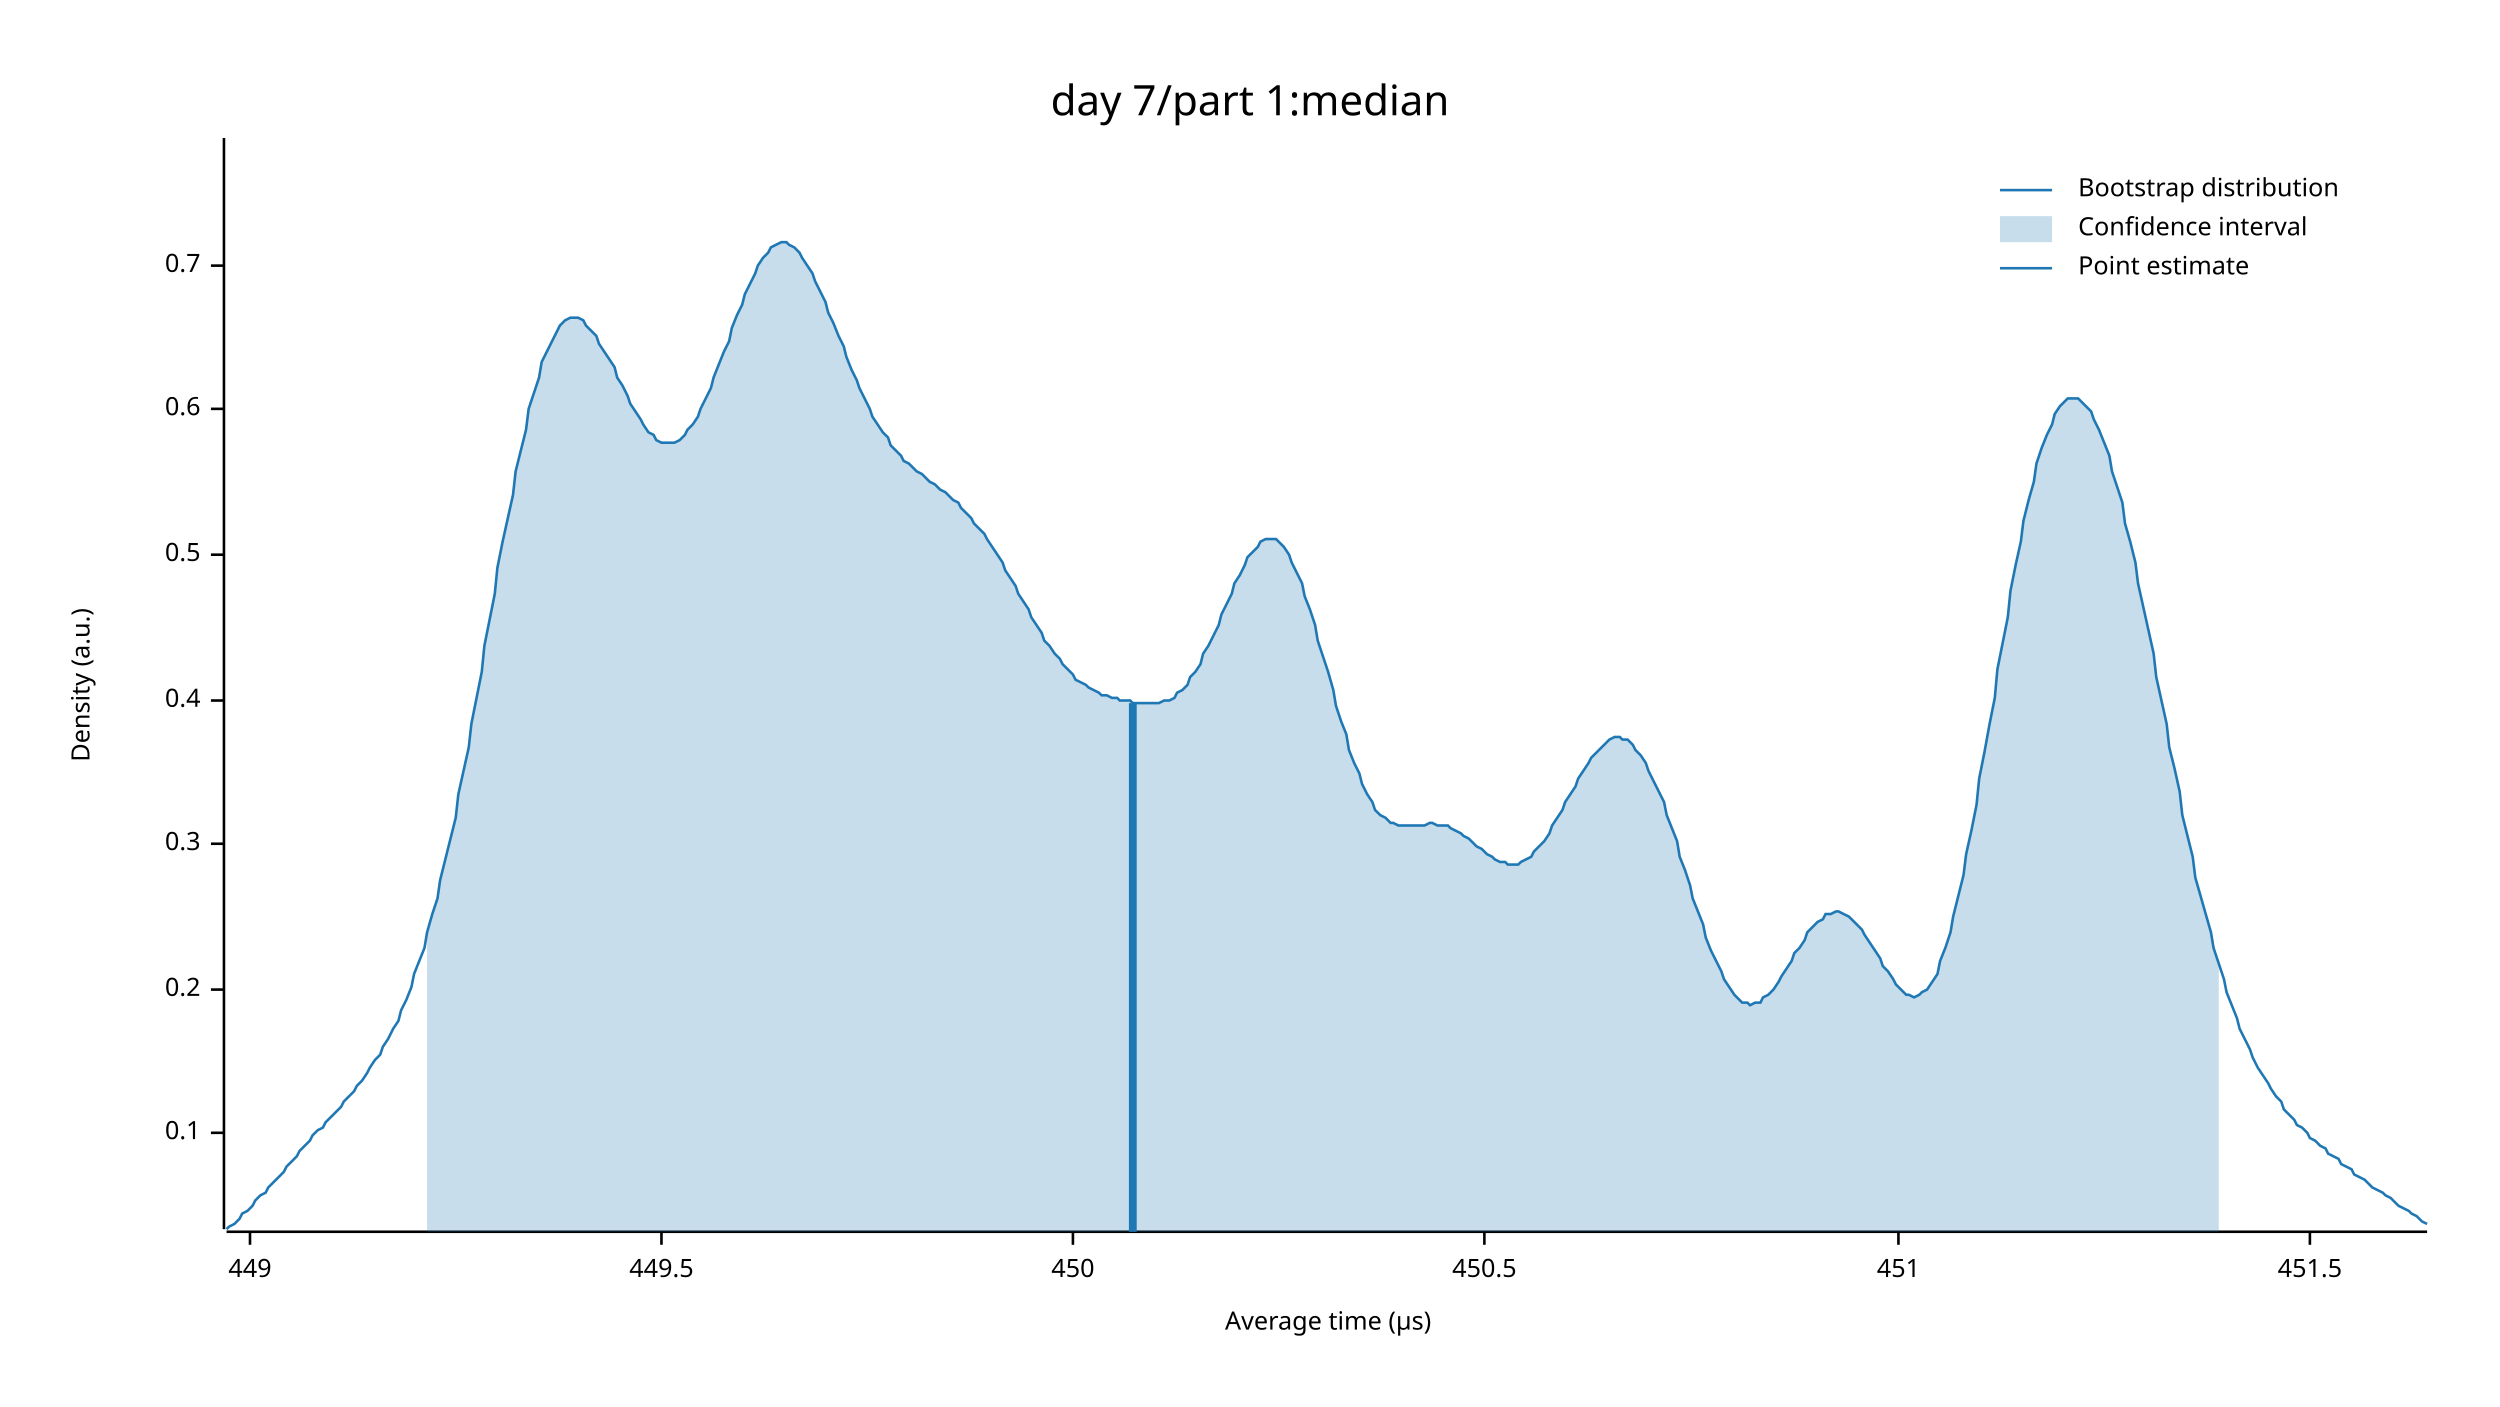
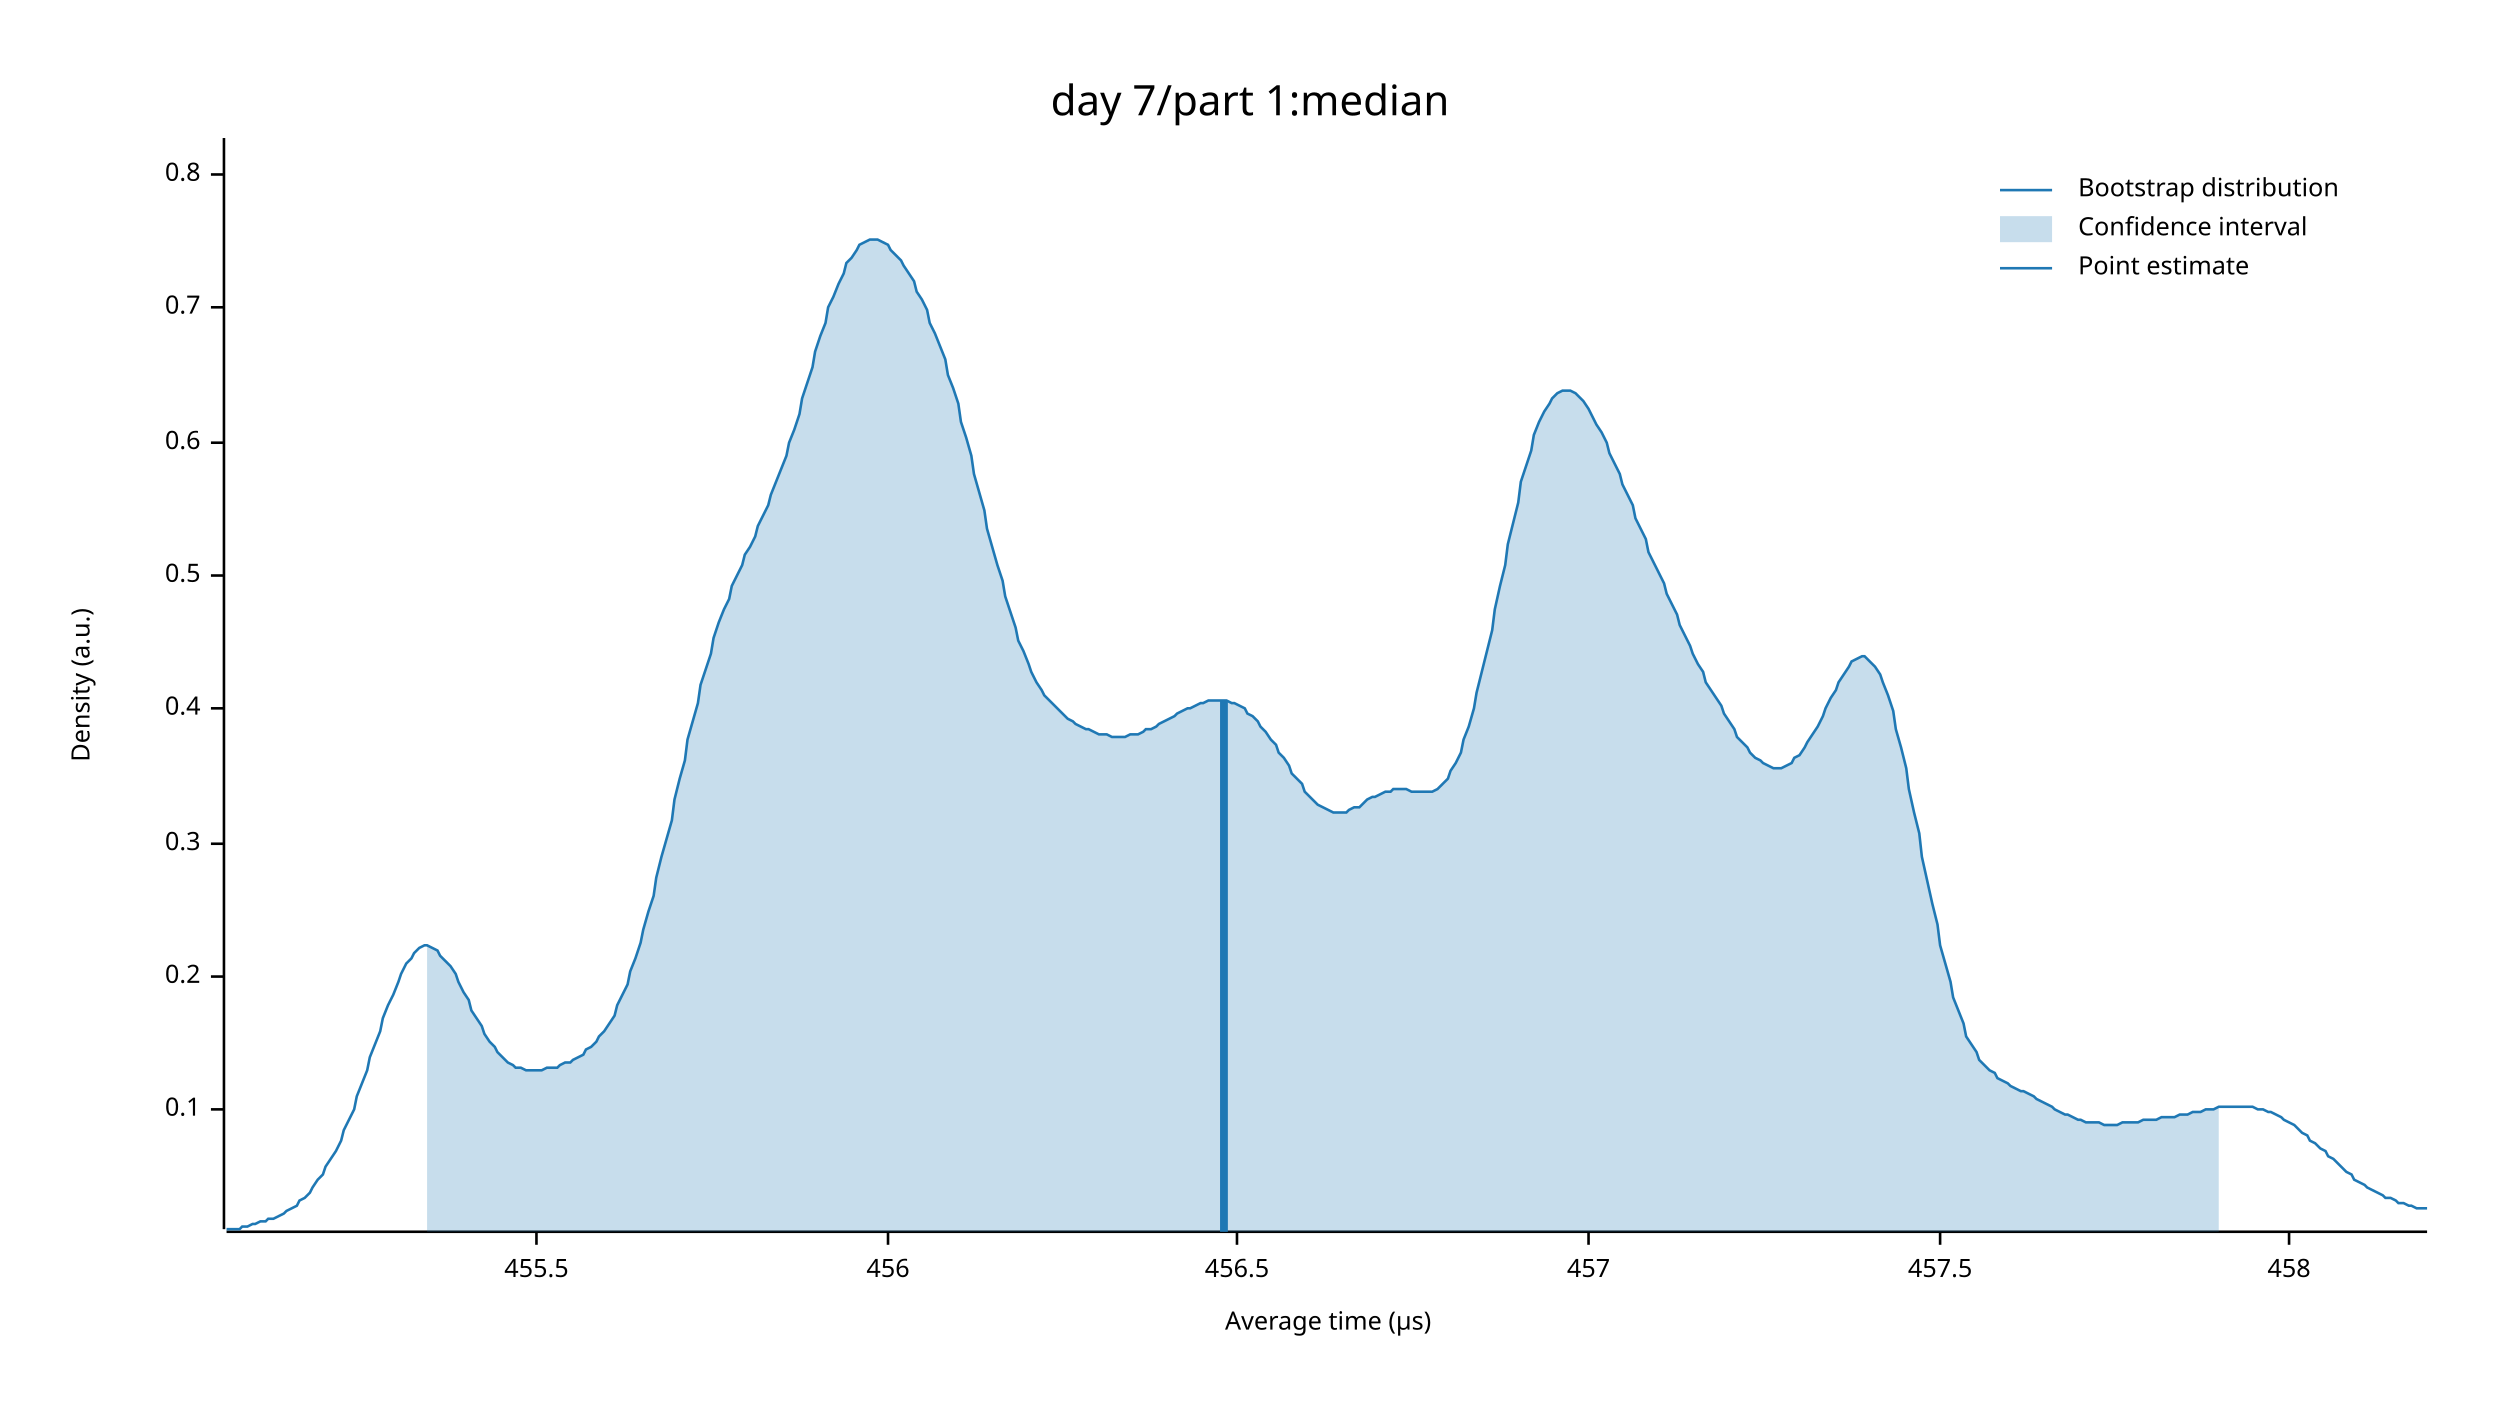
<svg xmlns="http://www.w3.org/2000/svg" width="960" height="540" viewBox="0 0 960 540">
  <text x="480" y="32" dy="0.76em" text-anchor="middle" font-family="sans-serif" font-size="16.129" opacity="1" fill="#000000">
day 7/part 1:median
</text>
  <text x="27" y="263" dy="0.76em" text-anchor="middle" font-family="sans-serif" font-size="9.677" opacity="1" fill="#000000" transform="rotate(270, 27, 263)">
Density (a.u.)
</text>
  <text x="510" y="513" dy="-0.5ex" text-anchor="middle" font-family="sans-serif" font-size="9.677" opacity="1" fill="#000000">
Average time (µs)
</text>
  <polyline fill="none" opacity="1" stroke="#000000" stroke-width="1" points="86,53 86,472 " />
-   <text x="77" y="435" dy="0.5ex" text-anchor="end" font-family="sans-serif" font-size="9.677" opacity="1" fill="#000000">
+   <text x="77" y="426" dy="0.5ex" text-anchor="end" font-family="sans-serif" font-size="9.677" opacity="1" fill="#000000">
0.1
</text>
-   <polyline fill="none" opacity="1" stroke="#000000" stroke-width="1" points="81,435 86,435 " />
-   <text x="77" y="380" dy="0.5ex" text-anchor="end" font-family="sans-serif" font-size="9.677" opacity="1" fill="#000000">
+   <polyline fill="none" opacity="1" stroke="#000000" stroke-width="1" points="81,426 86,426 " />
+   <text x="77" y="375" dy="0.5ex" text-anchor="end" font-family="sans-serif" font-size="9.677" opacity="1" fill="#000000">
0.2
</text>
-   <polyline fill="none" opacity="1" stroke="#000000" stroke-width="1" points="81,380 86,380 " />
+   <polyline fill="none" opacity="1" stroke="#000000" stroke-width="1" points="81,375 86,375 " />
  <text x="77" y="324" dy="0.5ex" text-anchor="end" font-family="sans-serif" font-size="9.677" opacity="1" fill="#000000">
0.3
</text>
  <polyline fill="none" opacity="1" stroke="#000000" stroke-width="1" points="81,324 86,324 " />
-   <text x="77" y="269" dy="0.5ex" text-anchor="end" font-family="sans-serif" font-size="9.677" opacity="1" fill="#000000">
+   <text x="77" y="272" dy="0.5ex" text-anchor="end" font-family="sans-serif" font-size="9.677" opacity="1" fill="#000000">
0.4
</text>
-   <polyline fill="none" opacity="1" stroke="#000000" stroke-width="1" points="81,269 86,269 " />
-   <text x="77" y="213" dy="0.5ex" text-anchor="end" font-family="sans-serif" font-size="9.677" opacity="1" fill="#000000">
+   <polyline fill="none" opacity="1" stroke="#000000" stroke-width="1" points="81,272 86,272 " />
+   <text x="77" y="221" dy="0.5ex" text-anchor="end" font-family="sans-serif" font-size="9.677" opacity="1" fill="#000000">
0.5
</text>
-   <polyline fill="none" opacity="1" stroke="#000000" stroke-width="1" points="81,213 86,213 " />
-   <text x="77" y="157" dy="0.5ex" text-anchor="end" font-family="sans-serif" font-size="9.677" opacity="1" fill="#000000">
+   <polyline fill="none" opacity="1" stroke="#000000" stroke-width="1" points="81,221 86,221 " />
+   <text x="77" y="170" dy="0.5ex" text-anchor="end" font-family="sans-serif" font-size="9.677" opacity="1" fill="#000000">
0.6
</text>
-   <polyline fill="none" opacity="1" stroke="#000000" stroke-width="1" points="81,157 86,157 " />
-   <text x="77" y="102" dy="0.5ex" text-anchor="end" font-family="sans-serif" font-size="9.677" opacity="1" fill="#000000">
+   <polyline fill="none" opacity="1" stroke="#000000" stroke-width="1" points="81,170 86,170 " />
+   <text x="77" y="118" dy="0.5ex" text-anchor="end" font-family="sans-serif" font-size="9.677" opacity="1" fill="#000000">
0.7
</text>
-   <polyline fill="none" opacity="1" stroke="#000000" stroke-width="1" points="81,102 86,102 " />
+   <polyline fill="none" opacity="1" stroke="#000000" stroke-width="1" points="81,118 86,118 " />
+   <text x="77" y="67" dy="0.5ex" text-anchor="end" font-family="sans-serif" font-size="9.677" opacity="1" fill="#000000">
+ 0.8
+ </text>
+   <polyline fill="none" opacity="1" stroke="#000000" stroke-width="1" points="81,67 86,67 " />
  <polyline fill="none" opacity="1" stroke="#000000" stroke-width="1" points="87,473 932,473 " />
-   <text x="96" y="483" dy="0.76em" text-anchor="middle" font-family="sans-serif" font-size="9.677" opacity="1" fill="#000000">
- 449
+   <text x="206" y="483" dy="0.76em" text-anchor="middle" font-family="sans-serif" font-size="9.677" opacity="1" fill="#000000">
+ 455.5
</text>
-   <polyline fill="none" opacity="1" stroke="#000000" stroke-width="1" points="96,473 96,478 " />
-   <text x="254" y="483" dy="0.76em" text-anchor="middle" font-family="sans-serif" font-size="9.677" opacity="1" fill="#000000">
- 449.5
+   <polyline fill="none" opacity="1" stroke="#000000" stroke-width="1" points="206,473 206,478 " />
+   <text x="341" y="483" dy="0.76em" text-anchor="middle" font-family="sans-serif" font-size="9.677" opacity="1" fill="#000000">
+ 456
</text>
-   <polyline fill="none" opacity="1" stroke="#000000" stroke-width="1" points="254,473 254,478 " />
-   <text x="412" y="483" dy="0.76em" text-anchor="middle" font-family="sans-serif" font-size="9.677" opacity="1" fill="#000000">
- 450
+   <polyline fill="none" opacity="1" stroke="#000000" stroke-width="1" points="341,473 341,478 " />
+   <text x="475" y="483" dy="0.76em" text-anchor="middle" font-family="sans-serif" font-size="9.677" opacity="1" fill="#000000">
+ 456.5
</text>
-   <polyline fill="none" opacity="1" stroke="#000000" stroke-width="1" points="412,473 412,478 " />
-   <text x="570" y="483" dy="0.76em" text-anchor="middle" font-family="sans-serif" font-size="9.677" opacity="1" fill="#000000">
- 450.5
+   <polyline fill="none" opacity="1" stroke="#000000" stroke-width="1" points="475,473 475,478 " />
+   <text x="610" y="483" dy="0.76em" text-anchor="middle" font-family="sans-serif" font-size="9.677" opacity="1" fill="#000000">
+ 457
</text>
-   <polyline fill="none" opacity="1" stroke="#000000" stroke-width="1" points="570,473 570,478 " />
-   <text x="729" y="483" dy="0.76em" text-anchor="middle" font-family="sans-serif" font-size="9.677" opacity="1" fill="#000000">
- 451
+   <polyline fill="none" opacity="1" stroke="#000000" stroke-width="1" points="610,473 610,478 " />
+   <text x="745" y="483" dy="0.76em" text-anchor="middle" font-family="sans-serif" font-size="9.677" opacity="1" fill="#000000">
+ 457.5
</text>
-   <polyline fill="none" opacity="1" stroke="#000000" stroke-width="1" points="729,473 729,478 " />
-   <text x="887" y="483" dy="0.76em" text-anchor="middle" font-family="sans-serif" font-size="9.677" opacity="1" fill="#000000">
- 451.5
+   <polyline fill="none" opacity="1" stroke="#000000" stroke-width="1" points="745,473 745,478 " />
+   <text x="879" y="483" dy="0.76em" text-anchor="middle" font-family="sans-serif" font-size="9.677" opacity="1" fill="#000000">
+ 458
</text>
-   <polyline fill="none" opacity="1" stroke="#000000" stroke-width="1" points="887,473 887,478 " />
-   <polyline fill="none" opacity="1" stroke="#1F78B4" stroke-width="1" points="87,472 88,471 90,470 92,468 93,466 95,465 97,463 98,461 100,459 102,458 103,456 105,454 107,452 109,450 110,448 112,446 114,444 115,442 117,440 119,438 120,436 122,434 124,433 125,431 127,429 129,427 131,425 132,423 134,421 136,419 137,417 139,415 141,412 142,410 144,407 146,405 147,402 149,399 151,395 153,392 154,388 156,384 158,379 159,374 161,369 163,364 164,358 166,351 168,345 169,338 171,330 173,322 175,314 176,305 178,296 180,287 181,278 183,268 185,258 186,248 188,238 190,228 191,218 193,208 195,199 197,190 198,181 200,173 202,165 203,157 205,151 207,145 208,139 210,135 212,131 214,127 215,125 217,123 219,122 220,122 222,122 224,123 225,125 227,127 229,129 230,132 232,135 234,138 236,141 237,145 239,148 241,152 242,155 244,158 246,161 247,163 249,166 251,167 252,169 254,170 256,170 258,170 259,170 261,169 263,167 264,165 266,163 268,160 269,157 271,153 273,149 274,145 276,140 278,135 280,131 281,126 283,121 285,117 286,113 288,109 290,105 291,102 293,99 295,97 296,95 298,94 300,93 302,93 303,94 305,95 307,97 308,99 310,102 312,105 313,108 315,112 317,116 318,120 320,124 322,129 324,133 325,137 327,142 329,146 330,149 332,153 334,157 335,160 337,163 339,166 341,168 342,171 344,173 346,175 347,177 349,178 351,180 352,181 354,182 356,184 357,185 359,186 361,188 363,189 364,190 366,192 368,193 369,195 371,197 373,199 374,201 376,203 378,205 379,207 381,210 383,213 385,216 386,219 388,222 390,225 391,228 393,231 395,234 396,237 398,240 400,243 401,246 403,248 405,251 407,253 408,255 410,257 412,259 413,261 415,262 417,263 418,264 420,265 422,266 423,267 425,267 427,268 429,268 430,269 432,269 434,269 435,270 437,270 439,270 440,270 442,270 444,270 445,270 447,269 449,269 451,268 452,266 454,265 456,263 457,260 459,258 461,255 462,251 464,248 466,244 468,240 469,236 471,232 473,228 474,224 476,221 478,217 479,214 481,212 483,210 484,208 486,207 488,207 490,207 491,208 493,210 495,213 496,216 498,220 500,224 501,229 503,234 505,240 506,246 508,252 510,258 512,265 513,271 515,277 517,282 518,288 520,293 522,297 523,301 525,305 527,308 528,311 530,313 532,314 534,316 535,316 537,317 539,317 540,317 542,317 544,317 545,317 547,317 549,316 550,316 552,317 554,317 556,317 557,318 559,319 561,320 562,321 564,322 566,324 567,325 569,326 571,328 573,329 574,330 576,331 578,331 579,332 581,332 583,332 584,331 586,330 588,329 589,327 591,325 593,323 595,320 596,317 598,314 600,311 601,308 603,305 605,302 606,299 608,296 610,293 611,291 613,289 615,287 617,285 618,284 620,283 622,283 623,284 625,284 627,286 628,288 630,290 632,293 633,296 635,300 637,304 639,308 640,313 642,318 644,323 645,329 647,334 649,340 650,345 652,350 654,355 655,360 657,365 659,369 661,373 662,376 664,379 666,382 667,383 669,385 671,385 672,386 674,385 676,385 677,383 679,382 681,380 683,377 684,375 686,372 688,369 689,366 691,364 693,361 694,358 696,356 698,354 700,353 701,351 703,351 705,350 706,350 708,351 710,352 711,353 713,355 715,357 716,359 718,362 720,365 722,368 723,371 725,373 727,376 728,378 730,380 732,382 733,382 735,383 737,382 738,381 740,380 742,377 744,374 745,369 747,364 749,358 750,352 752,344 754,336 755,328 757,319 759,309 760,299 762,289 764,278 766,268 767,257 769,247 771,237 772,227 774,217 776,208 777,200 779,192 781,185 782,178 784,172 786,167 788,163 789,159 791,156 793,154 794,153 796,153 798,153 799,154 801,156 803,158 804,161 806,165 808,170 810,175 811,181 813,187 815,193 816,201 818,208 820,216 821,224 823,233 825,242 827,251 828,260 830,269 832,278 833,287 835,295 837,304 838,313 840,321 842,329 843,337 845,344 847,351 849,358 850,364 852,370 854,376 855,381 857,386 859,391 860,395 862,399 864,403 865,406 867,410 869,413 871,416 872,418 874,421 876,423 877,426 879,428 881,430 882,432 884,433 886,435 887,437 889,438 891,440 893,441 894,443 896,444 898,445 899,447 901,448 903,449 904,451 906,452 908,453 909,454 911,456 913,457 915,458 916,459 918,460 920,462 921,463 923,464 925,465 926,466 928,467 930,469 932,470 " />
-   <polygon opacity="0.25" fill="#1F78B4" points="164,358 166,351 168,345 169,338 171,330 173,322 175,314 176,305 178,296 180,287 181,278 183,268 185,258 186,248 188,238 190,228 191,218 193,208 195,199 197,190 198,181 200,173 202,165 203,157 205,151 207,145 208,139 210,135 212,131 214,127 215,125 217,123 219,122 220,122 222,122 224,123 225,125 227,127 229,129 230,132 232,135 234,138 236,141 237,145 239,148 241,152 242,155 244,158 246,161 247,163 249,166 251,167 252,169 254,170 256,170 258,170 259,170 261,169 263,167 264,165 266,163 268,160 269,157 271,153 273,149 274,145 276,140 278,135 280,131 281,126 283,121 285,117 286,113 288,109 290,105 291,102 293,99 295,97 296,95 298,94 300,93 302,93 303,94 305,95 307,97 308,99 310,102 312,105 313,108 315,112 317,116 318,120 320,124 322,129 324,133 325,137 327,142 329,146 330,149 332,153 334,157 335,160 337,163 339,166 341,168 342,171 344,173 346,175 347,177 349,178 351,180 352,181 354,182 356,184 357,185 359,186 361,188 363,189 364,190 366,192 368,193 369,195 371,197 373,199 374,201 376,203 378,205 379,207 381,210 383,213 385,216 386,219 388,222 390,225 391,228 393,231 395,234 396,237 398,240 400,243 401,246 403,248 405,251 407,253 408,255 410,257 412,259 413,261 415,262 417,263 418,264 420,265 422,266 423,267 425,267 427,268 429,268 430,269 432,269 434,269 435,270 437,270 439,270 440,270 442,270 444,270 445,270 447,269 449,269 451,268 452,266 454,265 456,263 457,260 459,258 461,255 462,251 464,248 466,244 468,240 469,236 471,232 473,228 474,224 476,221 478,217 479,214 481,212 483,210 484,208 486,207 488,207 490,207 491,208 493,210 495,213 496,216 498,220 500,224 501,229 503,234 505,240 506,246 508,252 510,258 512,265 513,271 515,277 517,282 518,288 520,293 522,297 523,301 525,305 527,308 528,311 530,313 532,314 534,316 535,316 537,317 539,317 540,317 542,317 544,317 545,317 547,317 549,316 550,316 552,317 554,317 556,317 557,318 559,319 561,320 562,321 564,322 566,324 567,325 569,326 571,328 573,329 574,330 576,331 578,331 579,332 581,332 583,332 584,331 586,330 588,329 589,327 591,325 593,323 595,320 596,317 598,314 600,311 601,308 603,305 605,302 606,299 608,296 610,293 611,291 613,289 615,287 617,285 618,284 620,283 622,283 623,284 625,284 627,286 628,288 630,290 632,293 633,296 635,300 637,304 639,308 640,313 642,318 644,323 645,329 647,334 649,340 650,345 652,350 654,355 655,360 657,365 659,369 661,373 662,376 664,379 666,382 667,383 669,385 671,385 672,386 674,385 676,385 677,383 679,382 681,380 683,377 684,375 686,372 688,369 689,366 691,364 693,361 694,358 696,356 698,354 700,353 701,351 703,351 705,350 706,350 708,351 710,352 711,353 713,355 715,357 716,359 718,362 720,365 722,368 723,371 725,373 727,376 728,378 730,380 732,382 733,382 735,383 737,382 738,381 740,380 742,377 744,374 745,369 747,364 749,358 750,352 752,344 754,336 755,328 757,319 759,309 760,299 762,289 764,278 766,268 767,257 769,247 771,237 772,227 774,217 776,208 777,200 779,192 781,185 782,178 784,172 786,167 788,163 789,159 791,156 793,154 794,153 796,153 798,153 799,154 801,156 803,158 804,161 806,165 808,170 810,175 811,181 813,187 815,193 816,201 818,208 820,216 821,224 823,233 825,242 827,251 828,260 830,269 832,278 833,287 835,295 837,304 838,313 840,321 842,329 843,337 845,344 847,351 849,358 850,364 852,370 852,473 164,473 " />
-   <polyline fill="none" opacity="1" stroke="#1F78B4" stroke-width="3" points="435,473 435,270 " />
+   <polyline fill="none" opacity="1" stroke="#000000" stroke-width="1" points="879,473 879,478 " />
+   <polyline fill="none" opacity="1" stroke="#1F78B4" stroke-width="1" points="87,472 88,472 90,472 92,472 93,471 95,471 97,470 98,470 100,469 102,469 103,468 105,468 107,467 109,466 110,465 112,464 114,463 115,461 117,460 119,458 120,456 122,453 124,451 125,448 127,445 129,442 131,438 132,434 134,430 136,426 137,421 139,416 141,411 142,406 144,401 146,396 147,391 149,386 151,382 153,377 154,374 156,370 158,368 159,366 161,364 163,363 164,363 166,364 168,365 169,367 171,369 173,371 175,374 176,377 178,381 180,384 181,388 183,391 185,394 186,397 188,400 190,402 191,404 193,406 195,408 197,409 198,410 200,410 202,411 203,411 205,411 207,411 208,411 210,410 212,410 214,410 215,409 217,408 219,408 220,407 222,406 224,405 225,403 227,402 229,400 230,398 232,396 234,393 236,390 237,386 239,382 241,378 242,373 244,368 246,362 247,357 249,350 251,344 252,337 254,329 256,322 258,315 259,307 261,299 263,292 264,284 266,277 268,270 269,263 271,257 273,251 274,245 276,239 278,234 280,230 281,225 283,221 285,217 286,213 288,210 290,206 291,202 293,198 295,194 296,190 298,185 300,180 302,175 303,170 305,165 307,159 308,153 310,147 312,141 313,135 315,129 317,124 318,118 320,114 322,109 324,105 325,101 327,99 329,96 330,94 332,93 334,92 335,92 337,92 339,93 341,94 342,96 344,98 346,100 347,102 349,105 351,108 352,112 354,115 356,119 357,124 359,128 361,133 363,138 364,144 366,149 368,155 369,162 371,168 373,175 374,182 376,189 378,196 379,203 381,210 383,217 385,223 386,229 388,235 390,241 391,246 393,250 395,255 396,258 398,262 400,265 401,267 403,269 405,271 407,273 408,274 410,276 412,277 413,278 415,279 417,280 418,280 420,281 422,282 423,282 425,282 427,283 429,283 430,283 432,283 434,282 435,282 437,282 439,281 440,280 442,280 444,279 445,278 447,277 449,276 451,275 452,274 454,273 456,272 457,272 459,271 461,270 462,270 464,269 466,269 468,269 469,269 471,269 473,270 474,270 476,271 478,272 479,274 481,275 483,277 484,279 486,281 488,284 490,286 491,289 493,291 495,294 496,297 498,299 500,301 501,304 503,306 505,308 506,309 508,310 510,311 512,312 513,312 515,312 517,312 518,311 520,310 522,310 523,309 525,307 527,306 528,306 530,305 532,304 534,304 535,303 537,303 539,303 540,303 542,304 544,304 545,304 547,304 549,304 550,304 552,303 554,301 556,299 557,296 559,293 561,289 562,284 564,279 566,272 567,266 569,258 571,250 573,242 574,234 576,225 578,217 579,209 581,201 583,193 584,185 586,179 588,173 589,167 591,162 593,158 595,155 596,153 598,151 600,150 601,150 603,150 605,151 606,152 608,154 610,157 611,159 613,163 615,166 617,170 618,174 620,178 622,182 623,186 625,190 627,194 628,199 630,203 632,207 633,212 635,216 637,220 639,224 640,228 642,232 644,236 645,240 647,244 649,248 650,251 652,255 654,258 655,262 657,265 659,268 661,271 662,274 664,277 666,280 667,283 669,285 671,287 672,289 674,291 676,292 677,293 679,294 681,295 683,295 684,295 686,294 688,293 689,291 691,290 693,287 694,285 696,282 698,279 700,275 701,272 703,268 705,265 706,262 708,259 710,256 711,254 713,253 715,252 716,252 718,254 720,256 722,259 723,262 725,267 727,273 728,280 730,287 732,295 733,303 735,312 737,320 738,329 740,338 742,347 744,355 745,363 747,370 749,377 750,383 752,388 754,393 755,398 757,401 759,404 760,407 762,409 764,411 766,412 767,414 769,415 771,416 772,417 774,418 776,419 777,419 779,420 781,421 782,422 784,423 786,424 788,425 789,426 791,427 793,428 794,428 796,429 798,430 799,430 801,431 803,431 804,431 806,431 808,432 810,432 811,432 813,432 815,431 816,431 818,431 820,431 821,431 823,430 825,430 827,430 828,430 830,429 832,429 833,429 835,429 837,428 838,428 840,428 842,427 843,427 845,427 847,426 849,426 850,426 852,425 854,425 855,425 857,425 859,425 860,425 862,425 864,425 865,425 867,426 869,426 871,427 872,427 874,428 876,429 877,430 879,431 881,432 882,433 884,435 886,436 887,438 889,439 891,441 893,442 894,444 896,445 898,447 899,448 901,450 903,451 904,453 906,454 908,455 909,456 911,457 913,458 915,459 916,460 918,460 920,461 921,462 923,462 925,463 926,463 928,464 930,464 932,464 " />
+   <polygon opacity="0.25" fill="#1F78B4" points="164,363 166,364 168,365 169,367 171,369 173,371 175,374 176,377 178,381 180,384 181,388 183,391 185,394 186,397 188,400 190,402 191,404 193,406 195,408 197,409 198,410 200,410 202,411 203,411 205,411 207,411 208,411 210,410 212,410 214,410 215,409 217,408 219,408 220,407 222,406 224,405 225,403 227,402 229,400 230,398 232,396 234,393 236,390 237,386 239,382 241,378 242,373 244,368 246,362 247,357 249,350 251,344 252,337 254,329 256,322 258,315 259,307 261,299 263,292 264,284 266,277 268,270 269,263 271,257 273,251 274,245 276,239 278,234 280,230 281,225 283,221 285,217 286,213 288,210 290,206 291,202 293,198 295,194 296,190 298,185 300,180 302,175 303,170 305,165 307,159 308,153 310,147 312,141 313,135 315,129 317,124 318,118 320,114 322,109 324,105 325,101 327,99 329,96 330,94 332,93 334,92 335,92 337,92 339,93 341,94 342,96 344,98 346,100 347,102 349,105 351,108 352,112 354,115 356,119 357,124 359,128 361,133 363,138 364,144 366,149 368,155 369,162 371,168 373,175 374,182 376,189 378,196 379,203 381,210 383,217 385,223 386,229 388,235 390,241 391,246 393,250 395,255 396,258 398,262 400,265 401,267 403,269 405,271 407,273 408,274 410,276 412,277 413,278 415,279 417,280 418,280 420,281 422,282 423,282 425,282 427,283 429,283 430,283 432,283 434,282 435,282 437,282 439,281 440,280 442,280 444,279 445,278 447,277 449,276 451,275 452,274 454,273 456,272 457,272 459,271 461,270 462,270 464,269 466,269 468,269 469,269 471,269 473,270 474,270 476,271 478,272 479,274 481,275 483,277 484,279 486,281 488,284 490,286 491,289 493,291 495,294 496,297 498,299 500,301 501,304 503,306 505,308 506,309 508,310 510,311 512,312 513,312 515,312 517,312 518,311 520,310 522,310 523,309 525,307 527,306 528,306 530,305 532,304 534,304 535,303 537,303 539,303 540,303 542,304 544,304 545,304 547,304 549,304 550,304 552,303 554,301 556,299 557,296 559,293 561,289 562,284 564,279 566,272 567,266 569,258 571,250 573,242 574,234 576,225 578,217 579,209 581,201 583,193 584,185 586,179 588,173 589,167 591,162 593,158 595,155 596,153 598,151 600,150 601,150 603,150 605,151 606,152 608,154 610,157 611,159 613,163 615,166 617,170 618,174 620,178 622,182 623,186 625,190 627,194 628,199 630,203 632,207 633,212 635,216 637,220 639,224 640,228 642,232 644,236 645,240 647,244 649,248 650,251 652,255 654,258 655,262 657,265 659,268 661,271 662,274 664,277 666,280 667,283 669,285 671,287 672,289 674,291 676,292 677,293 679,294 681,295 683,295 684,295 686,294 688,293 689,291 691,290 693,287 694,285 696,282 698,279 700,275 701,272 703,268 705,265 706,262 708,259 710,256 711,254 713,253 715,252 716,252 718,254 720,256 722,259 723,262 725,267 727,273 728,280 730,287 732,295 733,303 735,312 737,320 738,329 740,338 742,347 744,355 745,363 747,370 749,377 750,383 752,388 754,393 755,398 757,401 759,404 760,407 762,409 764,411 766,412 767,414 769,415 771,416 772,417 774,418 776,419 777,419 779,420 781,421 782,422 784,423 786,424 788,425 789,426 791,427 793,428 794,428 796,429 798,430 799,430 801,431 803,431 804,431 806,431 808,432 810,432 811,432 813,432 815,431 816,431 818,431 820,431 821,431 823,430 825,430 827,430 828,430 830,429 832,429 833,429 835,429 837,428 838,428 840,428 842,427 843,427 845,427 847,426 849,426 850,426 852,425 852,473 164,473 " />
+   <polyline fill="none" opacity="1" stroke="#1F78B4" stroke-width="3" points="470,473 470,269 " />
  <text x="798" y="68" dy="0.76em" text-anchor="start" font-family="sans-serif" font-size="9.677" opacity="1" fill="#000000">
Bootstrap distribution
</text>
  <text x="798" y="83" dy="0.76em" text-anchor="start" font-family="sans-serif" font-size="9.677" opacity="1" fill="#000000">
Confidence interval
</text>
  <text x="798" y="98" dy="0.76em" text-anchor="start" font-family="sans-serif" font-size="9.677" opacity="1" fill="#000000">
Point estimate
</text>
  <polyline fill="none" opacity="1" stroke="#1F78B4" stroke-width="1" points="768,73 788,73 " />
  <rect x="768" y="83" width="20" height="10" opacity="0.25" fill="#1F78B4" stroke="none" />
  <polyline fill="none" opacity="1" stroke="#1F78B4" stroke-width="1" points="768,103 788,103 " />
</svg>
